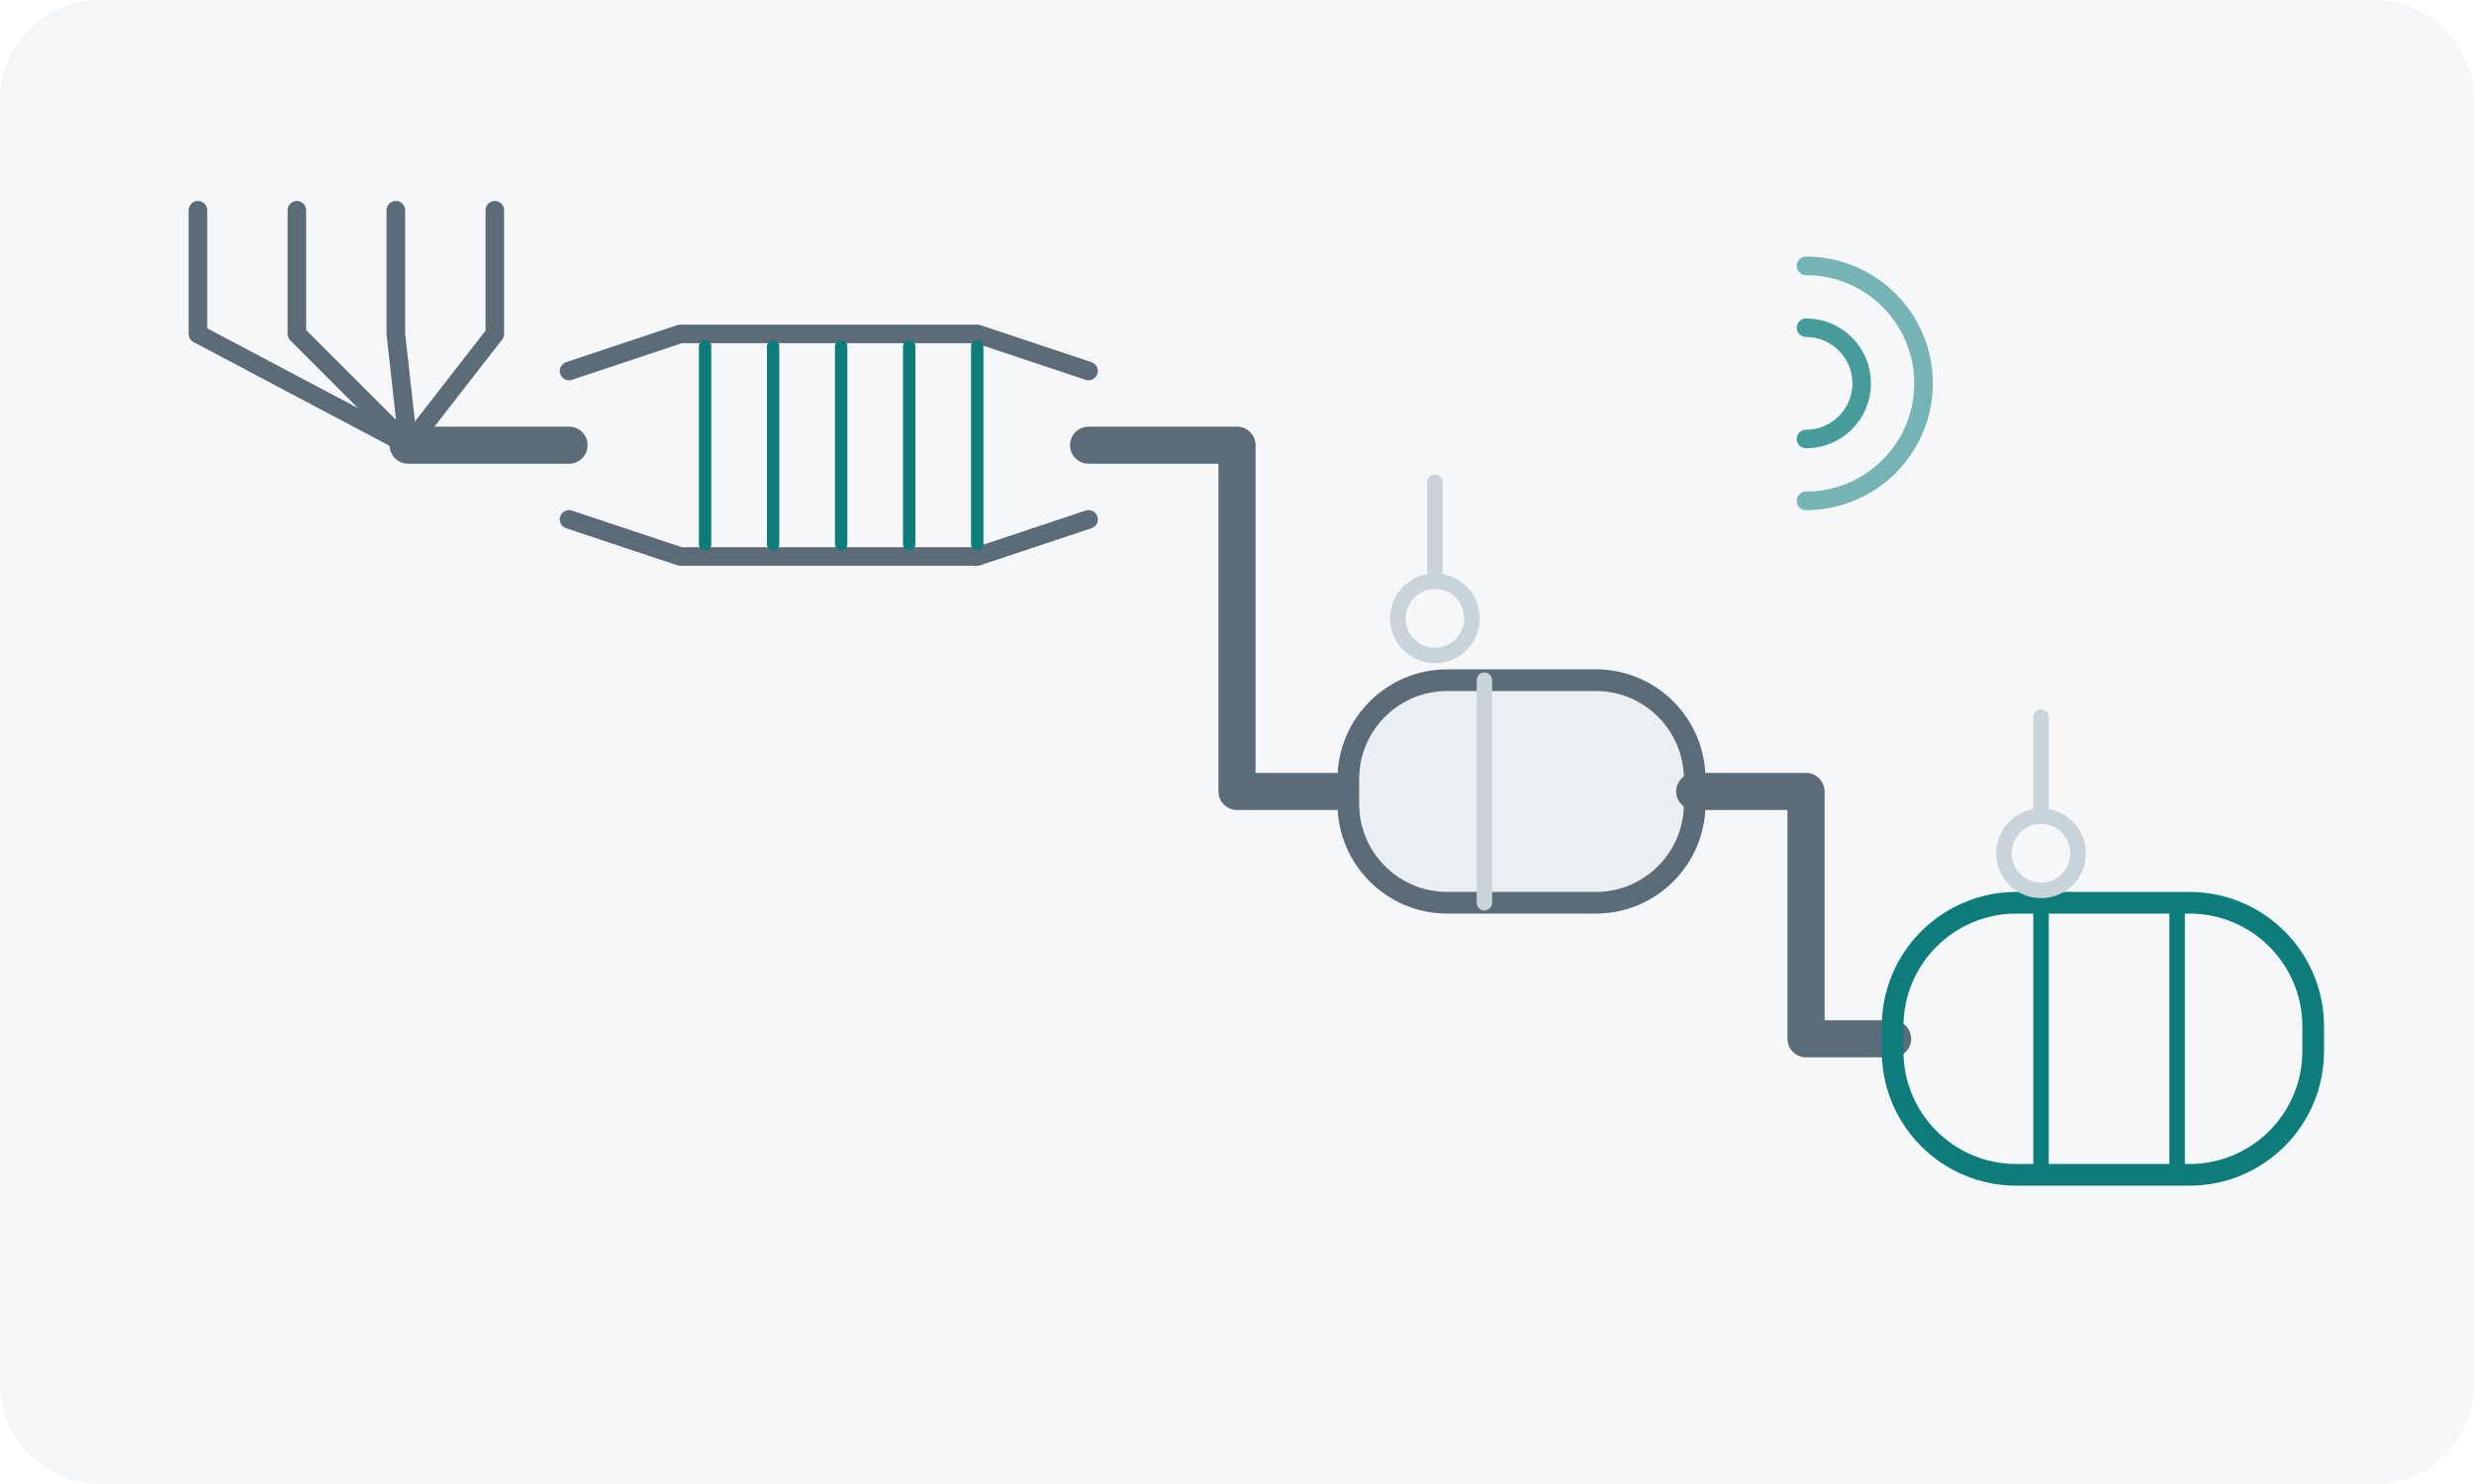
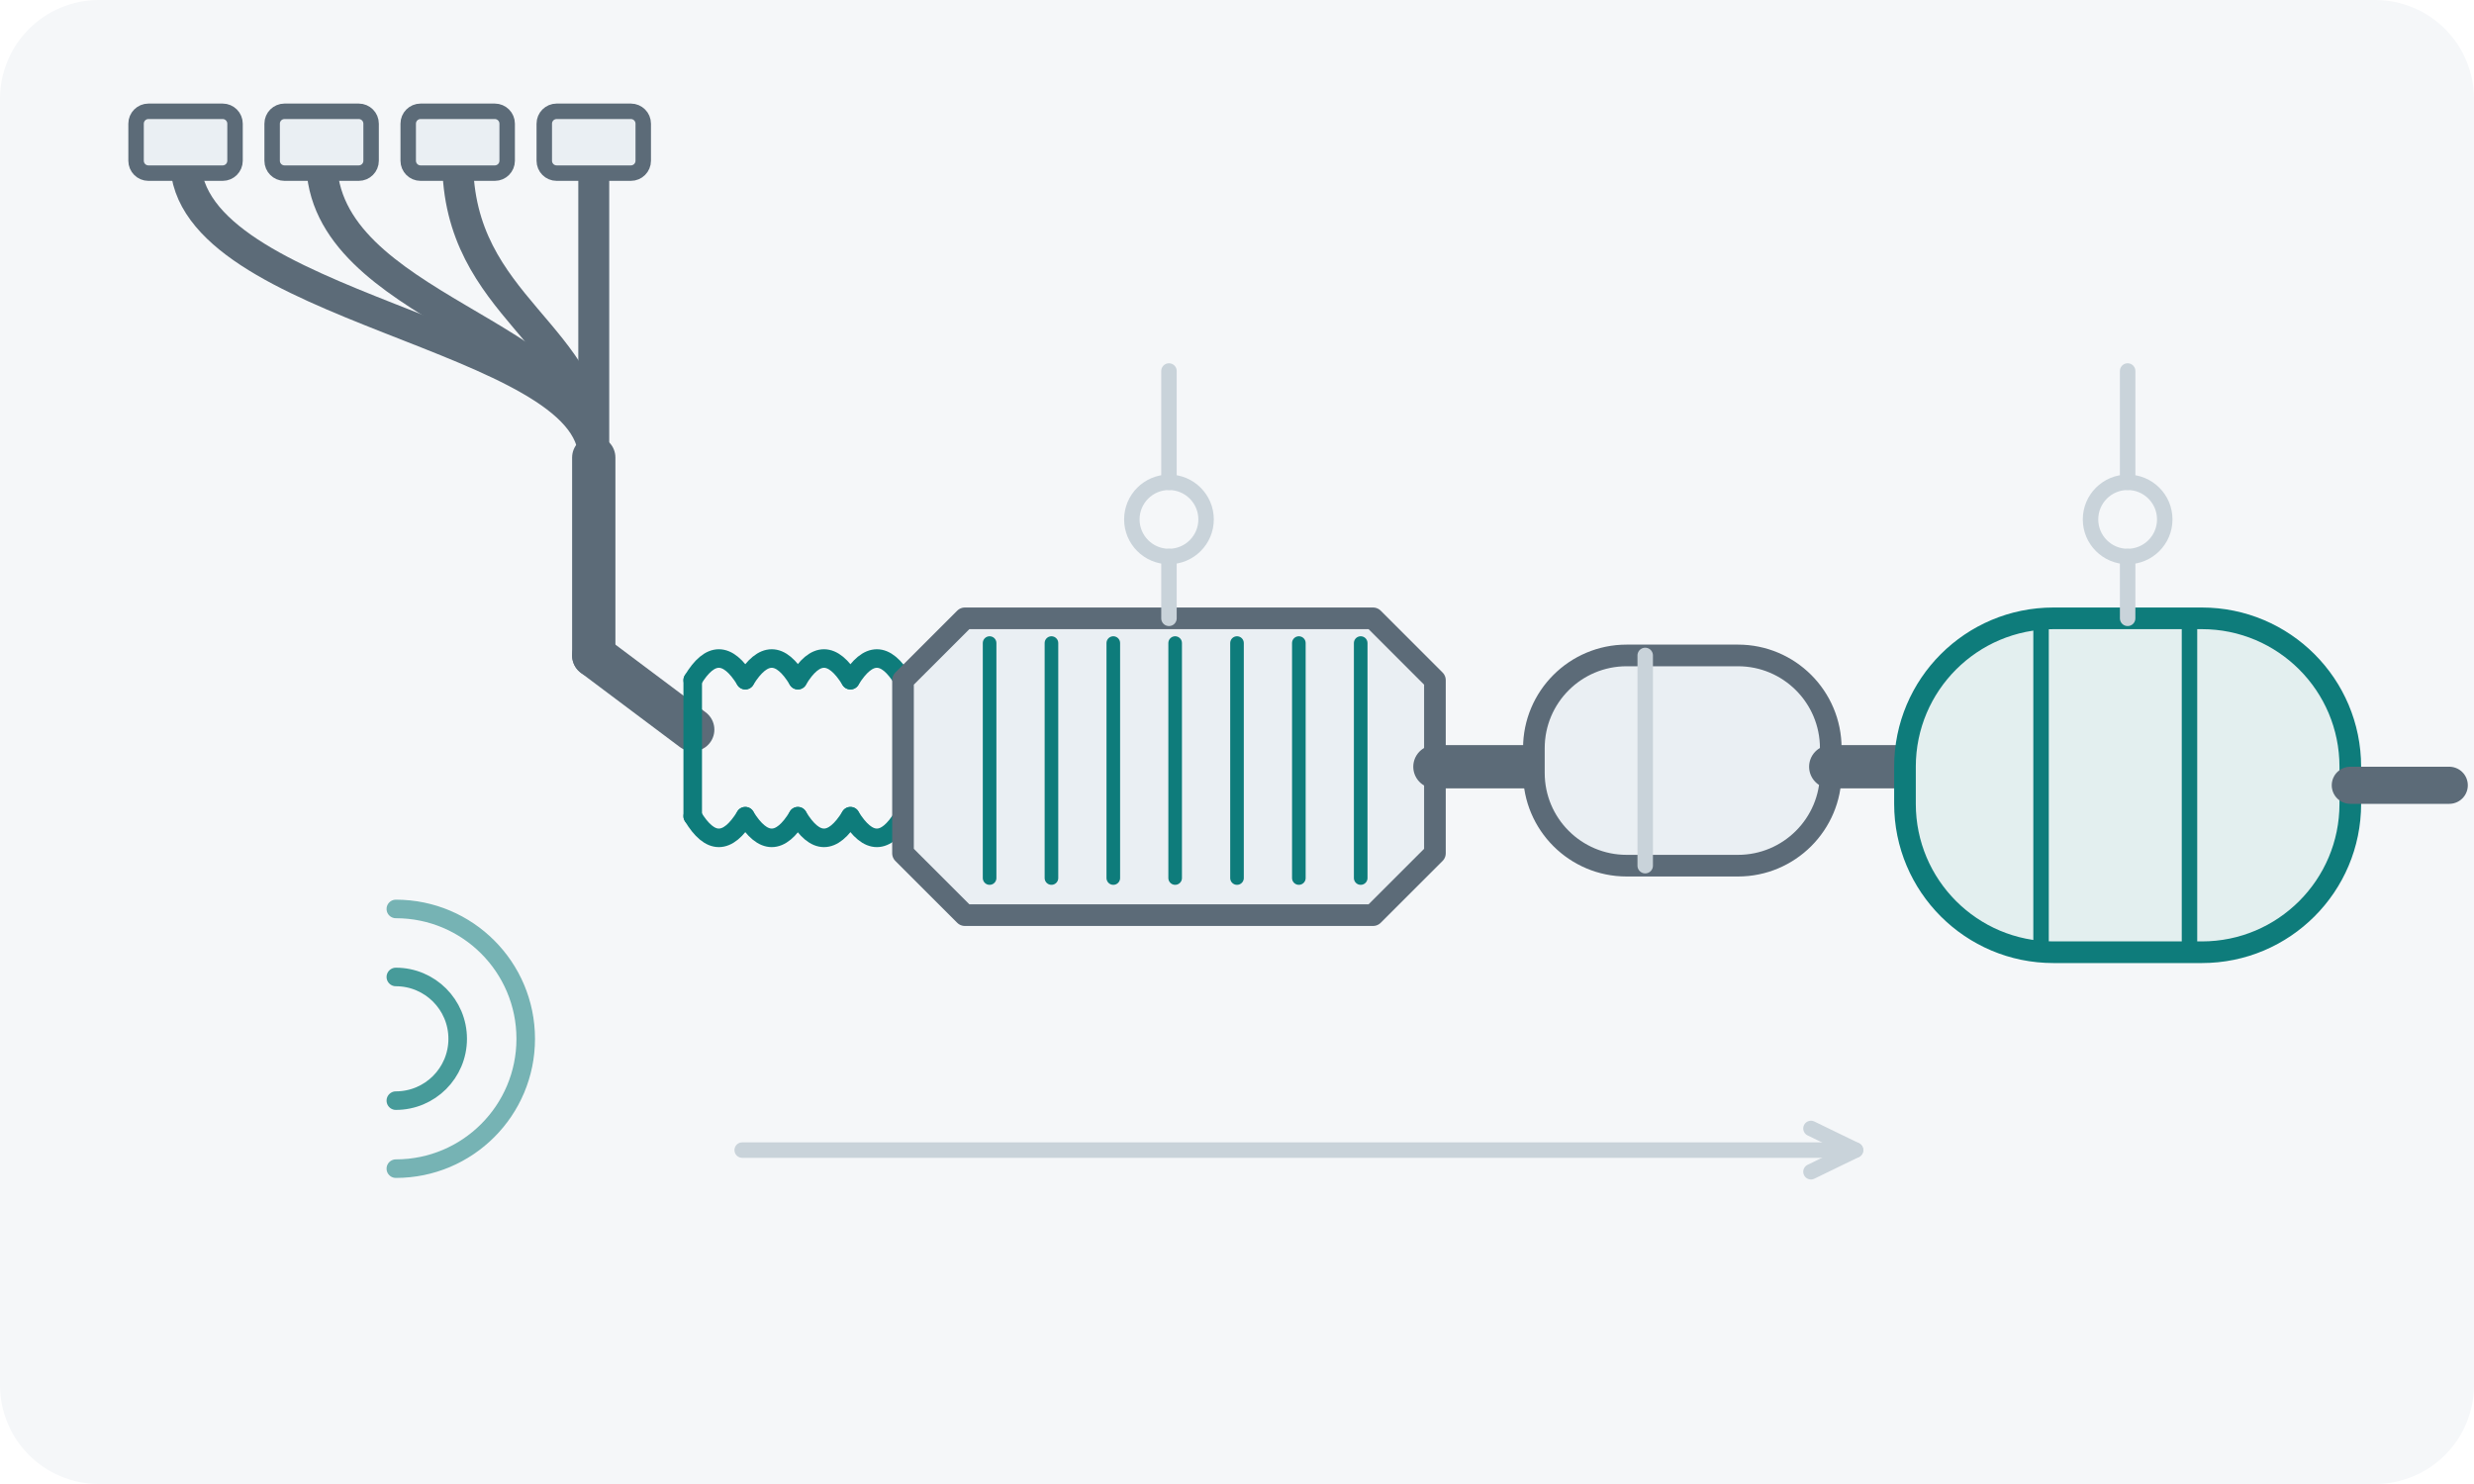
<svg xmlns="http://www.w3.org/2000/svg" viewBox="0 0 400 240" role="img" aria-label="Схема выхлопной системы">
  <rect width="400" height="240" rx="16" fill="#F5F7F9" />
  <g fill="none" stroke-linecap="round" stroke-linejoin="round">
-     <path d="M 32.0 34.0 L 32.0 54.0 L 66.0 72.0" stroke="#5C6B78" stroke-width="3" fill="none" />
-     <path d="M 48.0 34.0 L 48.0 54.0 L 66.0 72.0" stroke="#5C6B78" stroke-width="3" fill="none" />
-     <path d="M 64.0 34.0 L 64.0 54.0 L 66.0 72.0" stroke="#5C6B78" stroke-width="3" fill="none" />
-     <path d="M 80.0 34.0 L 80.0 54.0 L 66.0 72.0" stroke="#5C6B78" stroke-width="3" fill="none" />
-     <path d="M 66.0 72.0 L 92.0 72.0" stroke="#5C6B78" stroke-width="6" />
-     <path d="M 92.0 60.0 L 110.0 54.0 L 158.0 54.0 L 176.0 60.0" stroke="#5C6B78" stroke-width="3" fill="none" />
-     <path d="M 92.0 84.0 L 110.0 90.0 L 158.0 90.0 L 176.0 84.0" stroke="#5C6B78" stroke-width="3" fill="none" />
-     <path d="M 114.0 56.0 L 114.0 88.0" stroke="#0E7C7B" stroke-width="2" />
-     <path d="M 125.0 56.0 L 125.0 88.0" stroke="#0E7C7B" stroke-width="2" />
-     <path d="M 136.0 56.0 L 136.0 88.0" stroke="#0E7C7B" stroke-width="2" />
-     <path d="M 147.0 56.0 L 147.0 88.0" stroke="#0E7C7B" stroke-width="2" />
-     <path d="M 158.0 56.0 L 158.0 88.0" stroke="#0E7C7B" stroke-width="2" />
-     <path d="M 176.0 72.0 L 200.0 72.0 L 200.0 128.0 L 218.0 128.0" stroke="#5C6B78" stroke-width="6" fill="none" />
-     <rect x="218.0" y="110.0" width="56.0" height="36.0" rx="16" stroke="#5C6B78" stroke-width="3.5" fill="#EAEFF3" />
-     <path d="M 240.0 110.0 L 240.0 146.0" stroke="#C9D3DA" stroke-width="2.5" />
-     <path d="M 274.0 128.0 L 292.0 128.0 L 292.0 168.0 L 306.0 168.0" stroke="#5C6B78" stroke-width="6" fill="none" />
-     <rect x="306.0" y="146.0" width="68.0" height="44.0" rx="20" stroke="#0E7C7B" stroke-width="3.5" fill="none" />
-     <path d="M 330.0 146.0 L 330.0 190.0" stroke="#0E7C7B" stroke-width="2.5" />
-     <path d="M 352.0 146.0 L 352.0 190.0" stroke="#0E7C7B" stroke-width="2.5" />
-     <circle cx="232.0" cy="100.0" r="6.0" stroke="#C9D3DA" stroke-width="2.5" fill="none" />
-     <path d="M 232.0 94.0 L 232.0 78.0" stroke="#C9D3DA" stroke-width="2.5" />
-     <circle cx="330.0" cy="138.0" r="6.0" stroke="#C9D3DA" stroke-width="2.5" fill="none" />
-     <path d="M 330.0 132.0 L 330.0 116.0" stroke="#C9D3DA" stroke-width="2.5" />
-     <path d="M 292 53 A 9 9 0 0 1 292 71" stroke="#0E7C7B" stroke-width="3" opacity="0.75" />
-     <path d="M 292 43 A 19 19 0 0 1 292 81" stroke="#0E7C7B" stroke-width="3" opacity="0.55" />
+     <path d="M 30 26 C 30 50, 96 54, 96 74" stroke="#5C6B78" stroke-width="5" fill="none" />
+     <path d="M 52 26 C 52 50, 96 54, 96 74" stroke="#5C6B78" stroke-width="5" fill="none" />
+     <path d="M 74 26 C 74 50, 96 54, 96 74" stroke="#5C6B78" stroke-width="5" fill="none" />
+     <path d="M 96 26 C 96 50, 96 54, 96 74" stroke="#5C6B78" stroke-width="5" fill="none" />
+     <rect x="22.0" y="18.0" width="16.0" height="10.0" rx="2" stroke="#5C6B78" stroke-width="2.5" fill="#EAEFF3" />
+     <rect x="44.0" y="18.0" width="16.0" height="10.0" rx="2" stroke="#5C6B78" stroke-width="2.5" fill="#EAEFF3" />
+     <rect x="66.0" y="18.0" width="16.0" height="10.0" rx="2" stroke="#5C6B78" stroke-width="2.5" fill="#EAEFF3" />
+     <rect x="88.0" y="18.0" width="16.0" height="10.0" rx="2" stroke="#5C6B78" stroke-width="2.5" fill="#EAEFF3" />
+     <path d="M 96.0 74.0 L 96.0 106.0" stroke="#5C6B78" stroke-width="7" />
+     <path d="M 96.0 106.0 L 112.0 118.0" stroke="#5C6B78" stroke-width="7" />
+     <path d="M 112.0 110.0 Q 116.2 103.0 120.5 110.0" stroke="#0E7C7B" stroke-width="3" fill="none" />
+     <path d="M 120.5 110.0 Q 124.8 103.0 129.0 110.0" stroke="#0E7C7B" stroke-width="3" fill="none" />
+     <path d="M 129.0 110.0 Q 133.2 103.0 137.5 110.0" stroke="#0E7C7B" stroke-width="3" fill="none" />
+     <path d="M 137.5 110.0 Q 141.8 103.0 146.0 110.0" stroke="#0E7C7B" stroke-width="3" fill="none" />
+     <path d="M 112.0 132.0 Q 116.2 139.0 120.5 132.0" stroke="#0E7C7B" stroke-width="3" fill="none" />
+     <path d="M 120.5 132.0 Q 124.8 139.0 129.0 132.0" stroke="#0E7C7B" stroke-width="3" fill="none" />
+     <path d="M 129.0 132.0 Q 133.2 139.0 137.5 132.0" stroke="#0E7C7B" stroke-width="3" fill="none" />
+     <path d="M 137.5 132.0 Q 141.8 139.0 146.0 132.0" stroke="#0E7C7B" stroke-width="3" fill="none" />
+     <path d="M 112.0 110.0 L 112.0 132.0" stroke="#0E7C7B" stroke-width="3" />
+     <path d="M 146.0 110.0 L 146.0 132.0" stroke="#0E7C7B" stroke-width="3" />
+     <path d="M 146.0 110.0 L 156.0 100.0 L 222.0 100.0 L 232.0 110.0 L 232.0 138.0 L 222.0 148.0 L 156.0 148.0 L 146.0 138.0 Z" stroke="#5C6B78" stroke-width="3.5" fill="#EAEFF3" />
+     <path d="M 160.0 104.0 L 160.0 142.0" stroke="#0E7C7B" stroke-width="2.2" />
+     <path d="M 170.0 104.0 L 170.0 142.0" stroke="#0E7C7B" stroke-width="2.2" />
+     <path d="M 180.0 104.0 L 180.0 142.0" stroke="#0E7C7B" stroke-width="2.2" />
+     <path d="M 190.0 104.0 L 190.0 142.0" stroke="#0E7C7B" stroke-width="2.2" />
+     <path d="M 200.0 104.0 L 200.0 142.0" stroke="#0E7C7B" stroke-width="2.2" />
+     <path d="M 210.0 104.0 L 210.0 142.0" stroke="#0E7C7B" stroke-width="2.2" />
+     <path d="M 220.0 104.0 L 220.0 142.0" stroke="#0E7C7B" stroke-width="2.2" />
+     <path d="M 232.0 124.0 L 248.0 124.0" stroke="#5C6B78" stroke-width="7" />
+     <rect x="248.0" y="106.0" width="48.0" height="34.0" rx="15" stroke="#5C6B78" stroke-width="3.5" fill="#EAEFF3" />
+     <path d="M 266.0 106.0 L 266.0 140.0" stroke="#C9D3DA" stroke-width="2.5" />
+     <path d="M 296.0 124.0 L 308.0 124.0" stroke="#5C6B78" stroke-width="7" />
+     <rect x="308.0" y="100.0" width="72.0" height="54.0" rx="24" stroke="#0E7C7B" stroke-width="3.5" fill="#E3EFEF" />
+     <path d="M 330.0 100.0 L 330.0 154.0" stroke="#0E7C7B" stroke-width="2.5" />
+     <path d="M 354.0 100.0 L 354.0 154.0" stroke="#0E7C7B" stroke-width="2.5" />
+     <path d="M 380.0 127.0 L 396.0 127.0" stroke="#5C6B78" stroke-width="6" />
+     <circle cx="189.0" cy="84.0" r="6.0" stroke="#C9D3DA" stroke-width="2.5" fill="none" />
+     <path d="M 189.0 90.0 L 189.0 100.0" stroke="#C9D3DA" stroke-width="2.5" />
+     <path d="M 189.0 78.0 L 189.0 60.0" stroke="#C9D3DA" stroke-width="2.5" />
+     <circle cx="344.0" cy="84.0" r="6.0" stroke="#C9D3DA" stroke-width="2.5" fill="none" />
+     <path d="M 344.0 90.0 L 344.0 100.0" stroke="#C9D3DA" stroke-width="2.5" />
+     <path d="M 344.0 78.0 L 344.0 60.0" stroke="#C9D3DA" stroke-width="2.5" />
+     <path d="M 120.0 186.0 L 300.0 186.0" stroke="#C9D3DA" stroke-width="2.5" />
+     <path d="M 292.8 189.5 L 300.0 186.0 L 292.8 182.5" stroke="#C9D3DA" stroke-width="2.5" fill="none" />
+     <path d="M 64 158 A 10 10 0 0 1 64 178" stroke="#0E7C7B" stroke-width="3" opacity="0.75" />
+     <path d="M 64 147 A 21 21 0 0 1 64 189" stroke="#0E7C7B" stroke-width="3" opacity="0.55" />
  </g>
</svg>
